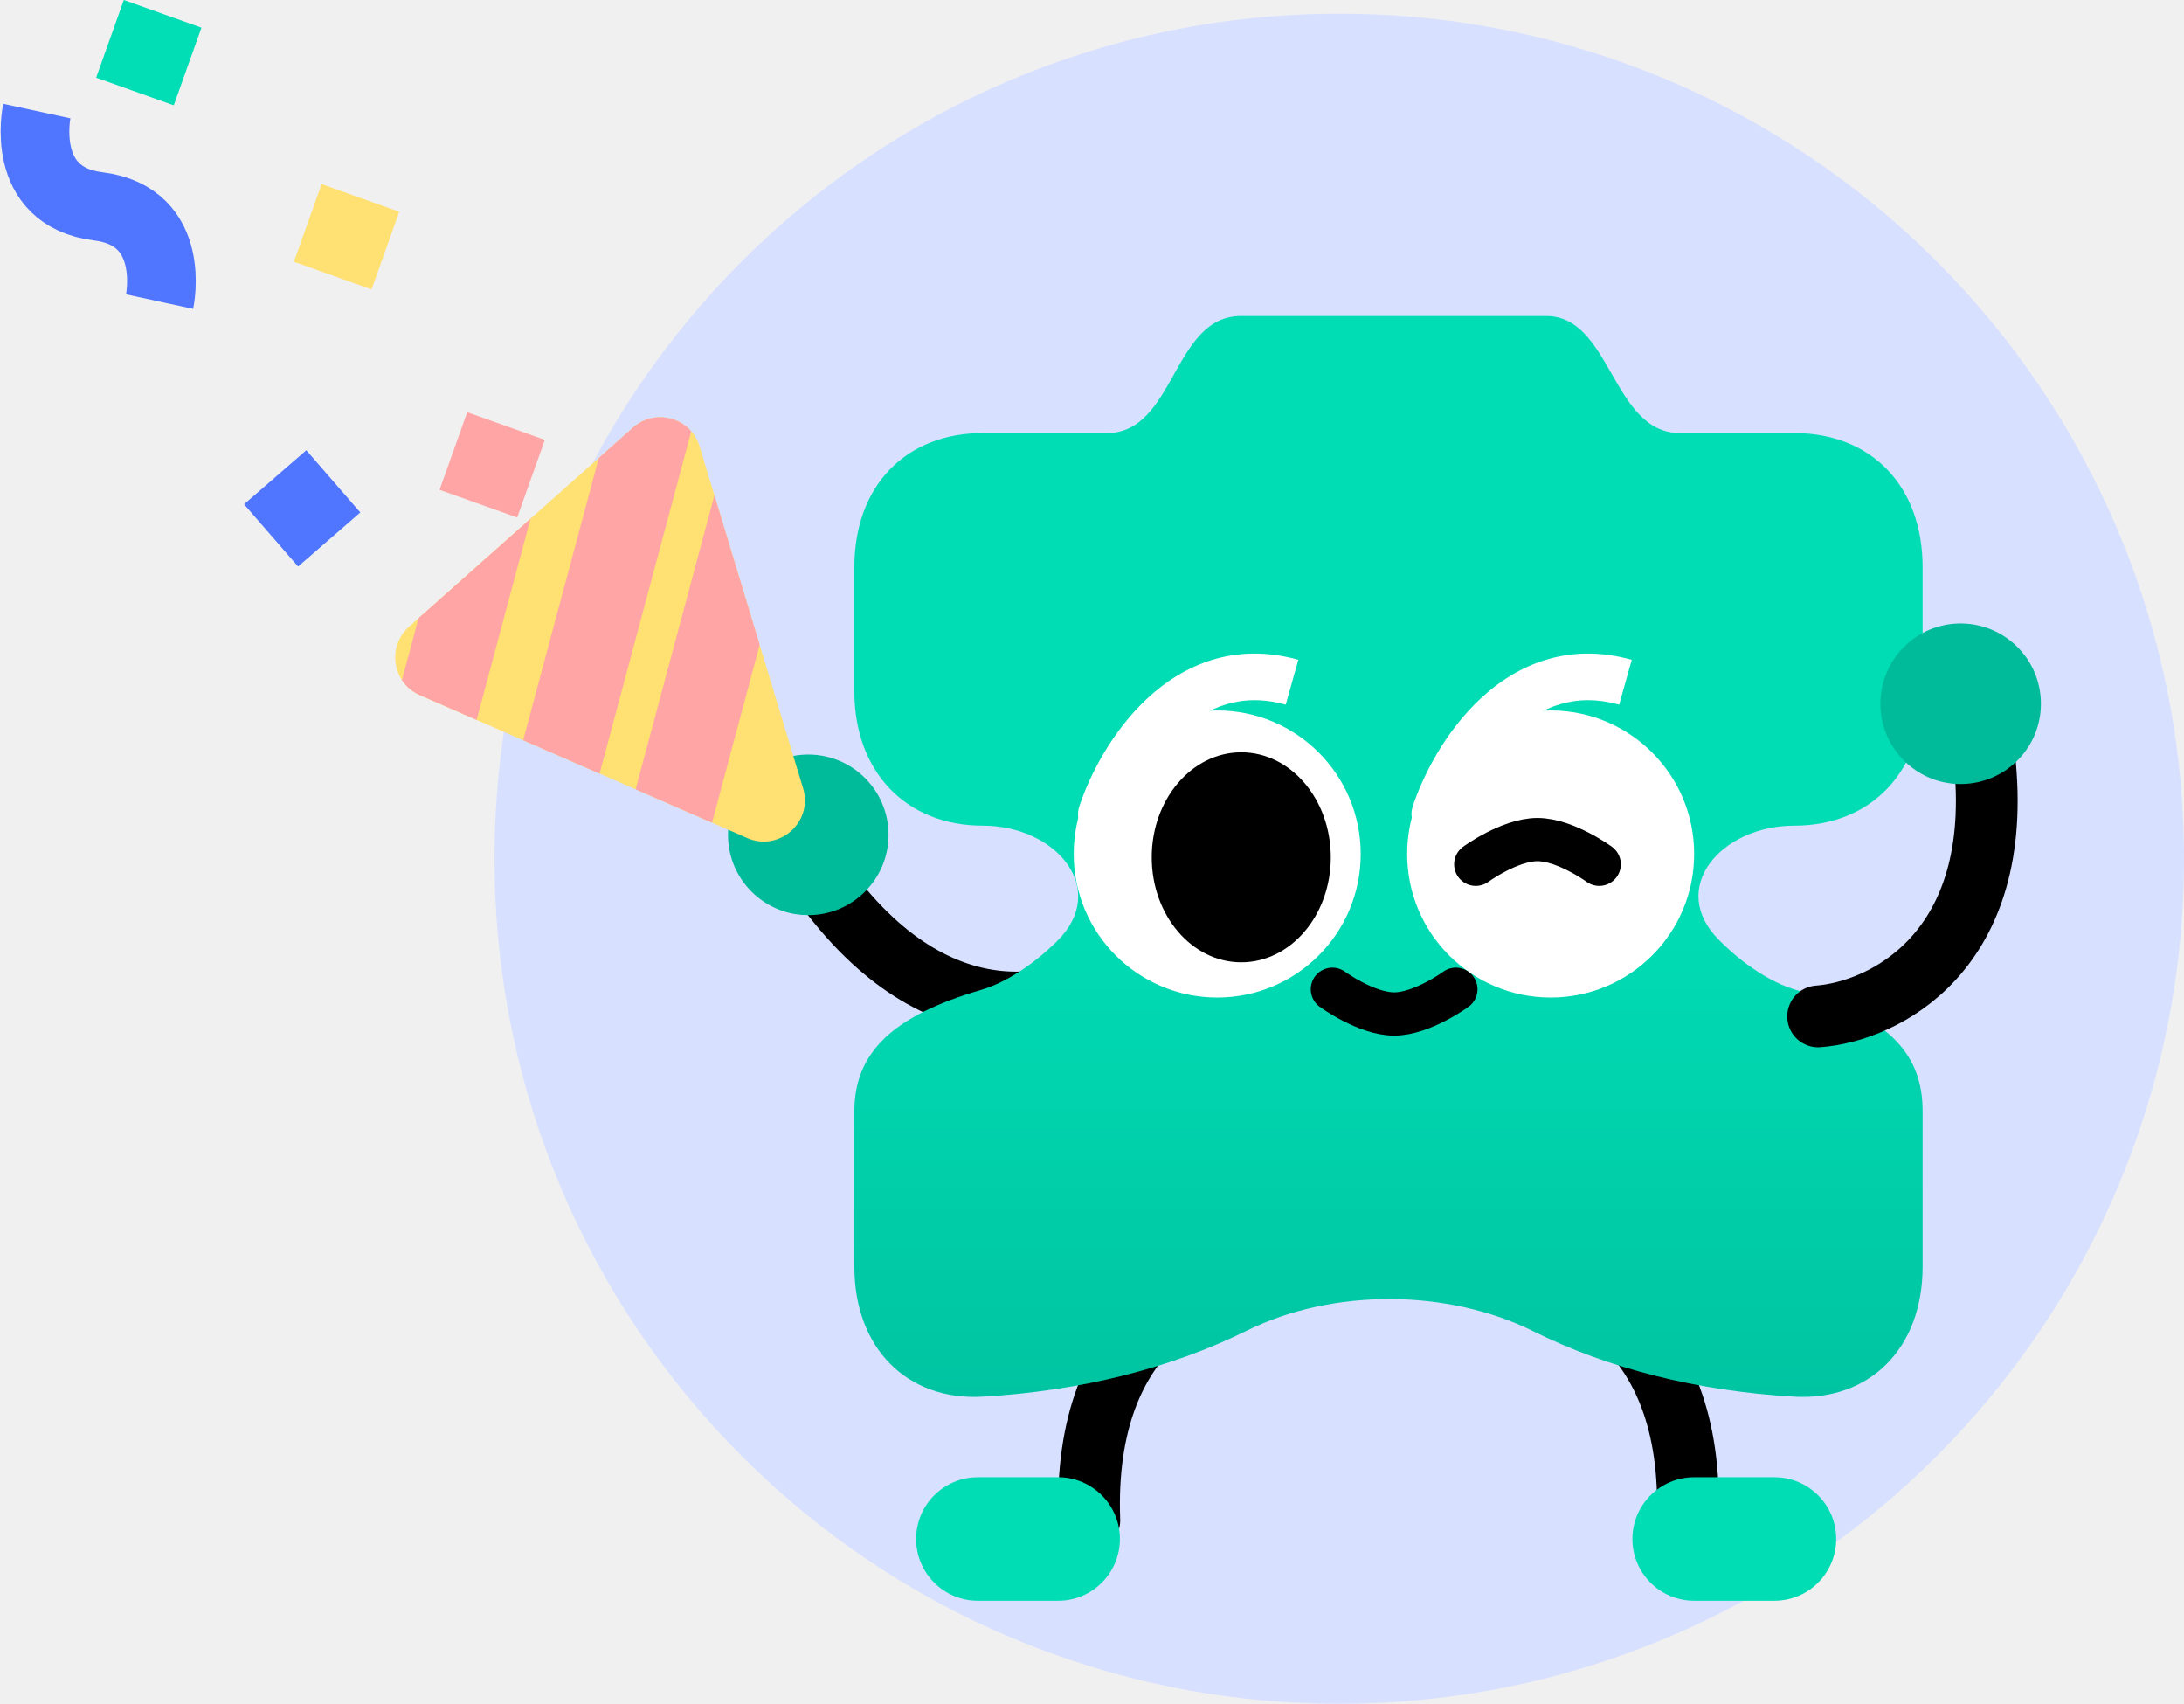
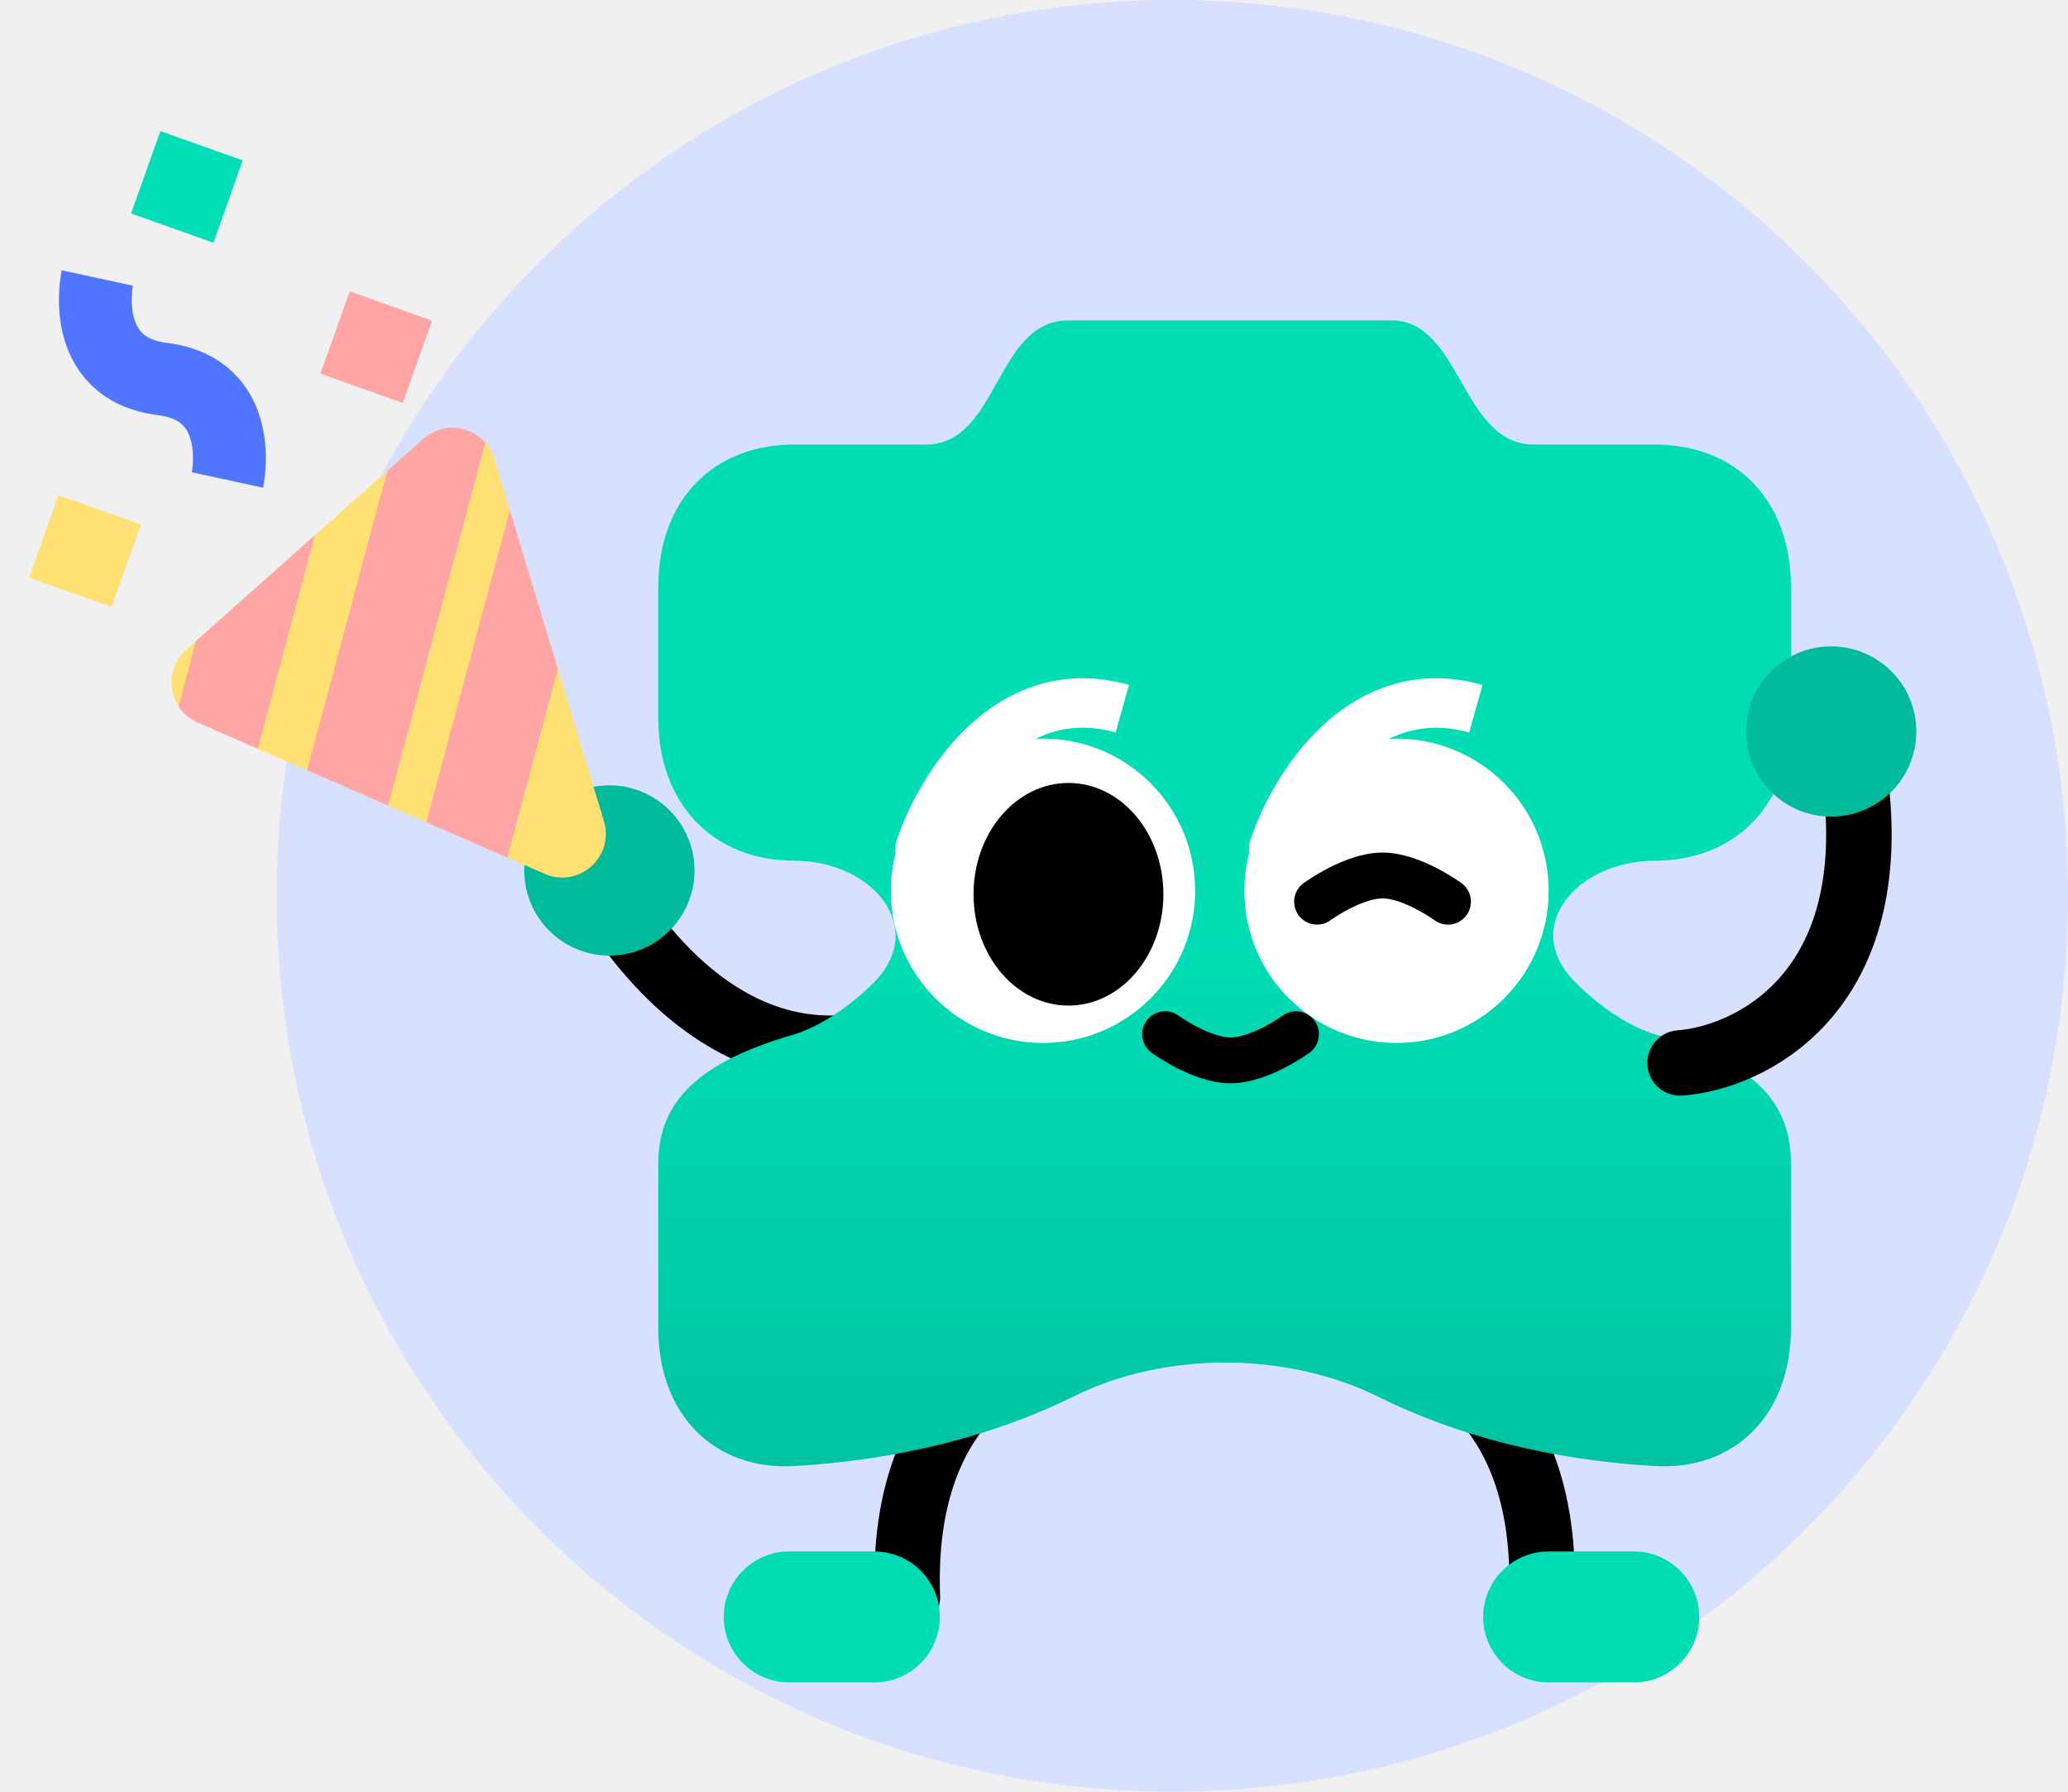
- <svg xmlns="http://www.w3.org/2000/svg" width="159" height="124" viewBox="0 0 159 124" fill="none">
-   <circle cx="97.5" cy="62.5" r="61.5" fill="#D7E0FF" />
+ <svg xmlns="http://www.w3.org/2000/svg" width="142" height="123" viewBox="0 0 142 123" fill="none">
+   <circle cx="80.5" cy="61.5" r="61.5" fill="#D7E0FF" />
  <defs>
-     <linearGradient id="paint0_linear_676_9" x1="101.086" y1="65.513" x2="101.086" y2="110.423" gradientUnits="userSpaceOnUse">
+     <linearGradient id="paint0_linear_761_2" x1="84.086" y1="64.513" x2="84.086" y2="109.423" gradientUnits="userSpaceOnUse">
      <stop stop-color="#00DDB5" />
      <stop offset="1" stop-color="#00BE9C" />
    </linearGradient>
  </defs>
-   <path d="M109.402 92.679C114.115 92.679 123.405 96.275 122.866 110.661" stroke="black" stroke-width="4.495" stroke-linecap="round" />
-   <path d="M81.981 70.26C78.313 73.219 68.825 76.254 60.21 64.721" stroke="black" stroke-width="4.495" stroke-linecap="round" />
-   <path d="M92.769 92.679C88.057 92.679 78.767 96.275 79.306 110.661" stroke="black" stroke-width="4.495" stroke-linecap="round" />
-   <rect width="14.835" height="8.991" rx="4.495" transform="matrix(-1 0 0 1 133.678 107.514)" fill="#00DDB5" />
-   <rect width="14.835" height="8.991" rx="4.495" transform="matrix(-1 0 0 1 81.5312 107.514)" fill="#00DDB5" />
-   <circle cx="58.844" cy="60.761" r="5.844" fill="#00BB99" />
-   <path d="M62.2 80.872C62.2 76.612 65.004 73.911 71.442 72.041C73.216 71.521 75.225 70.207 76.958 68.497C80.777 64.728 76.911 60.092 71.545 60.092V60.092C65.938 60.092 62.2 56.144 62.2 50.326V41.286C62.2 35.364 65.938 31.52 71.545 31.52H80.579C85.563 31.52 85.355 23 90.339 23H112.559C117.336 23 117.336 31.52 122.32 31.52H130.626C136.233 31.52 139.971 35.364 139.971 41.286V50.326C139.971 56.144 136.233 60.092 130.626 60.092V60.092C125.313 60.092 121.391 64.616 125.126 68.394C126.866 70.154 128.92 71.511 130.73 72.041C137.272 73.911 139.971 76.508 139.971 80.872V92.197C139.971 98.12 136.129 101.964 130.626 101.652C123.489 101.239 117.056 99.585 111.649 96.9C105.397 93.796 97.046 93.751 90.787 96.841C85.278 99.561 78.735 101.236 71.545 101.652C66.042 101.964 62.2 98.12 62.2 92.197V80.872Z" fill="url(#paint0_linear_676_9)" />
-   <path d="M102.845 58.708C102.553 59.598 103.038 60.557 103.928 60.849C104.818 61.141 105.777 60.657 106.069 59.767L102.845 58.708ZM106.069 59.767C106.681 57.903 108.056 55.23 110.111 53.318C112.108 51.46 114.651 50.382 117.879 51.288L118.796 48.021C114.162 46.721 110.44 48.378 107.8 50.834C105.218 53.236 103.584 56.458 102.845 58.708L106.069 59.767Z" fill="white" />
-   <circle cx="112.891" cy="62.155" r="10.447" transform="rotate(180 112.891 62.1549)" fill="white" />
-   <path d="M78.57 58.708C78.278 59.598 78.762 60.557 79.652 60.849C80.543 61.141 81.501 60.657 81.794 59.767L78.57 58.708ZM81.794 59.767C82.406 57.903 83.781 55.23 85.836 53.318C87.833 51.46 90.375 50.382 93.604 51.288L94.521 48.021C89.887 46.721 86.164 48.378 83.525 50.834C80.943 53.236 79.309 56.458 78.57 58.708L81.794 59.767Z" fill="white" />
-   <circle cx="88.616" cy="62.155" r="10.447" transform="rotate(180 88.6159 62.1549)" fill="white" />
-   <ellipse cx="6.518" cy="7.642" rx="6.518" ry="7.642" transform="matrix(-1 0 0 1 96.8843 54.7544)" fill="black" />
-   <path d="M107.437 62.904C107.437 62.904 109.898 61.106 111.932 61.106C113.966 61.106 116.427 62.904 116.427 62.904" stroke="black" stroke-width="3.147" stroke-linecap="round" />
-   <path d="M105.991 72C105.991 72 103.53 73.798 101.496 73.798C99.462 73.798 97 72 97 72" stroke="black" stroke-width="3.147" stroke-linecap="round" />
-   <path d="M132.363 73.976C137.062 73.626 146.059 69.349 144.452 55.043" stroke="black" stroke-width="4.495" stroke-linecap="round" />
-   <circle cx="5.844" cy="5.844" r="5.844" transform="matrix(-0.729367 0.684122 0.684122 0.729367 143.004 42.96)" fill="#00BB99" />
-   <path d="M58.468 57.375C59.209 59.824 56.742 62.017 54.397 60.994L30.575 50.599C28.568 49.724 28.145 47.062 29.782 45.608L46.073 31.127C47.709 29.672 50.303 30.404 50.937 32.499L58.468 57.375Z" fill="#FFE072" />
-   <mask id="mask0_676_9" style="mask-type:alpha" maskUnits="userSpaceOnUse" x="28" y="30" width="31" height="32">
-     <path d="M58.468 57.375C59.209 59.824 56.742 62.017 54.397 60.994L30.575 50.599C28.568 49.724 28.145 47.062 29.782 45.608L46.073 31.127C47.709 29.672 50.303 30.404 50.937 32.499L58.468 57.375Z" fill="#FF5E5E" />
+   <path d="M92.402 91.68C97.115 91.68 106.405 95.276 105.866 109.661" stroke="black" stroke-width="4.495" stroke-linecap="round" />
+   <path d="M64.981 69.259C61.313 72.219 51.825 75.254 43.21 63.721" stroke="black" stroke-width="4.495" stroke-linecap="round" />
+   <path d="M75.769 91.68C71.057 91.68 61.767 95.276 62.306 109.661" stroke="black" stroke-width="4.495" stroke-linecap="round" />
+   <rect width="14.835" height="8.991" rx="4.495" transform="matrix(-1 0 0 1 116.678 106.514)" fill="#00DDB5" />
+   <rect width="14.835" height="8.991" rx="4.495" transform="matrix(-1 0 0 1 64.5312 106.514)" fill="#00DDB5" />
+   <circle cx="41.844" cy="59.762" r="5.844" fill="#00BB99" />
+   <path d="M45.201 79.872C45.201 75.612 48.004 72.911 54.442 71.041C56.217 70.521 58.226 69.207 59.958 67.497C63.777 63.728 59.912 59.092 54.546 59.092V59.092C48.939 59.092 45.201 55.144 45.201 49.326V40.286C45.201 34.364 48.939 30.52 54.546 30.52H63.579C68.563 30.52 68.356 22 73.34 22H95.56C100.336 22 100.336 30.52 105.32 30.52H113.627C119.234 30.52 122.972 34.364 122.972 40.286V49.326C122.972 55.144 119.234 59.092 113.627 59.092V59.092C108.314 59.092 104.392 63.616 108.127 67.394C109.866 69.154 111.92 70.511 113.731 71.041C120.272 72.911 122.972 75.508 122.972 79.872V91.197C122.972 97.12 119.13 100.964 113.627 100.652C106.49 100.239 100.056 98.585 94.65 95.9C88.398 92.796 80.047 92.751 73.787 95.841C68.279 98.561 61.735 100.236 54.546 100.652C49.043 100.964 45.201 97.12 45.201 91.197V79.872Z" fill="url(#paint0_linear_761_2)" />
+   <path d="M85.846 57.708C85.553 58.598 86.038 59.557 86.928 59.849C87.819 60.141 88.777 59.657 89.069 58.767L85.846 57.708ZM89.069 58.767C89.681 56.903 91.056 54.23 93.112 52.318C95.109 50.46 97.651 49.382 100.88 50.288L101.797 47.021C97.163 45.721 93.44 47.378 90.8 49.834C88.219 52.236 86.585 55.458 85.846 57.708L89.069 58.767Z" fill="white" />
+   <circle cx="95.892" cy="61.155" r="10.447" transform="rotate(180 95.8917 61.1554)" fill="white" />
+   <path d="M61.57 57.708C61.278 58.598 61.763 59.557 62.653 59.849C63.543 60.141 64.502 59.657 64.794 58.767L61.57 57.708ZM64.794 58.767C65.406 56.903 66.781 54.23 68.836 52.318C70.834 50.46 73.376 49.382 76.605 50.288L77.521 47.021C72.888 45.721 69.165 47.378 66.525 49.834C63.943 52.236 62.309 55.458 61.57 57.708L64.794 58.767Z" fill="white" />
+   <circle cx="71.616" cy="61.155" r="10.447" transform="rotate(180 71.6164 61.1554)" fill="white" />
+   <ellipse cx="6.518" cy="7.642" rx="6.518" ry="7.642" transform="matrix(-1 0 0 1 79.8848 53.7539)" fill="black" />
+   <path d="M90.436 61.904C90.436 61.904 92.898 60.106 94.932 60.106C96.966 60.106 99.427 61.904 99.427 61.904" stroke="black" stroke-width="3.147" stroke-linecap="round" />
+   <path d="M88.991 71C88.991 71 86.53 72.798 84.496 72.798C82.462 72.798 80 71 80 71" stroke="black" stroke-width="3.147" stroke-linecap="round" />
+   <path d="M115.363 72.976C120.062 72.626 129.059 68.349 127.452 54.043" stroke="black" stroke-width="4.495" stroke-linecap="round" />
+   <circle cx="5.844" cy="5.844" r="5.844" transform="matrix(-0.729367 0.684122 0.684122 0.729367 126.004 41.96)" fill="#00BB99" />
+   <path d="M41.469 56.375C42.21 58.824 39.742 61.017 37.398 59.994L13.576 49.599C11.569 48.724 11.146 46.062 12.783 44.608L29.073 30.127C30.71 28.672 33.303 29.404 33.938 31.499L41.469 56.375Z" fill="#FFE072" />
+   <mask id="mask0_761_2" style="mask-type:alpha" maskUnits="userSpaceOnUse" x="11" y="29" width="31" height="32">
+     <path d="M41.469 56.375C42.21 58.824 39.742 61.017 37.398 59.994L13.576 49.599C11.569 48.724 11.146 46.062 12.783 44.608L29.073 30.127C30.71 28.672 33.303 29.404 33.938 31.499L41.469 56.375Z" fill="#FF5E5E" />
  </mask>
-   <g mask="url(#mask0_676_9)">
-     <rect x="46.094" y="24" width="6" height="39" transform="rotate(15 46.0942 24)" fill="#FFA5A5" />
-     <rect x="36.094" y="24" width="6" height="39" transform="rotate(15 36.0942 24)" fill="#FFA5A5" />
-     <rect x="53.094" y="32" width="6" height="39" transform="rotate(15 53.0942 32)" fill="#FFA5A5" />
+   <g mask="url(#mask0_761_2)">
+     <rect x="29.094" y="23" width="6" height="39" transform="rotate(15 29.0938 23)" fill="#FFA5A5" />
+     <rect x="19.094" y="23" width="6" height="39" transform="rotate(15 19.0938 23)" fill="#FFA5A5" />
+     <rect x="36.094" y="31" width="6" height="39" transform="rotate(15 36.0938 31)" fill="#FFA5A5" />
  </g>
-   <rect x="17.768" y="36.702" width="6" height="6" transform="rotate(-40.966 17.7676 36.7017)" fill="#5076FF" />
-   <rect x="23.413" y="13.399" width="6" height="6" transform="rotate(19.6158 23.4131 13.3989)" fill="#FFE072" />
-   <rect x="34.014" y="30" width="6" height="6" transform="rotate(19.6158 34.0142 30)" fill="#FFA5A5" />
-   <rect x="9.014" width="6" height="6" transform="rotate(19.6158 9.01416 0)" fill="#01DEB6" />
-   <path d="M2.681 8.083C2.681 8.083 1.336 14.303 7.15 15.018C12.964 15.733 11.618 21.953 11.618 21.953" stroke="#5076FF" stroke-width="5" />
+   <rect x="4.015" y="34" width="6" height="6" transform="rotate(19.6158 4.01465 34)" fill="#FFE072" />
+   <path d="M24.015 20L29.666 22.014L27.652 27.666L22 25.652L24.015 20Z" fill="#FFA5A5" />
+   <rect x="11.015" y="9" width="6" height="6" transform="rotate(19.6158 11.0146 9)" fill="#01DEB6" />
+   <path d="M6.681 19.084C6.681 19.084 5.336 25.304 11.15 26.019C16.964 26.734 15.618 32.954 15.618 32.954" stroke="#5076FF" stroke-width="5" />
</svg>
